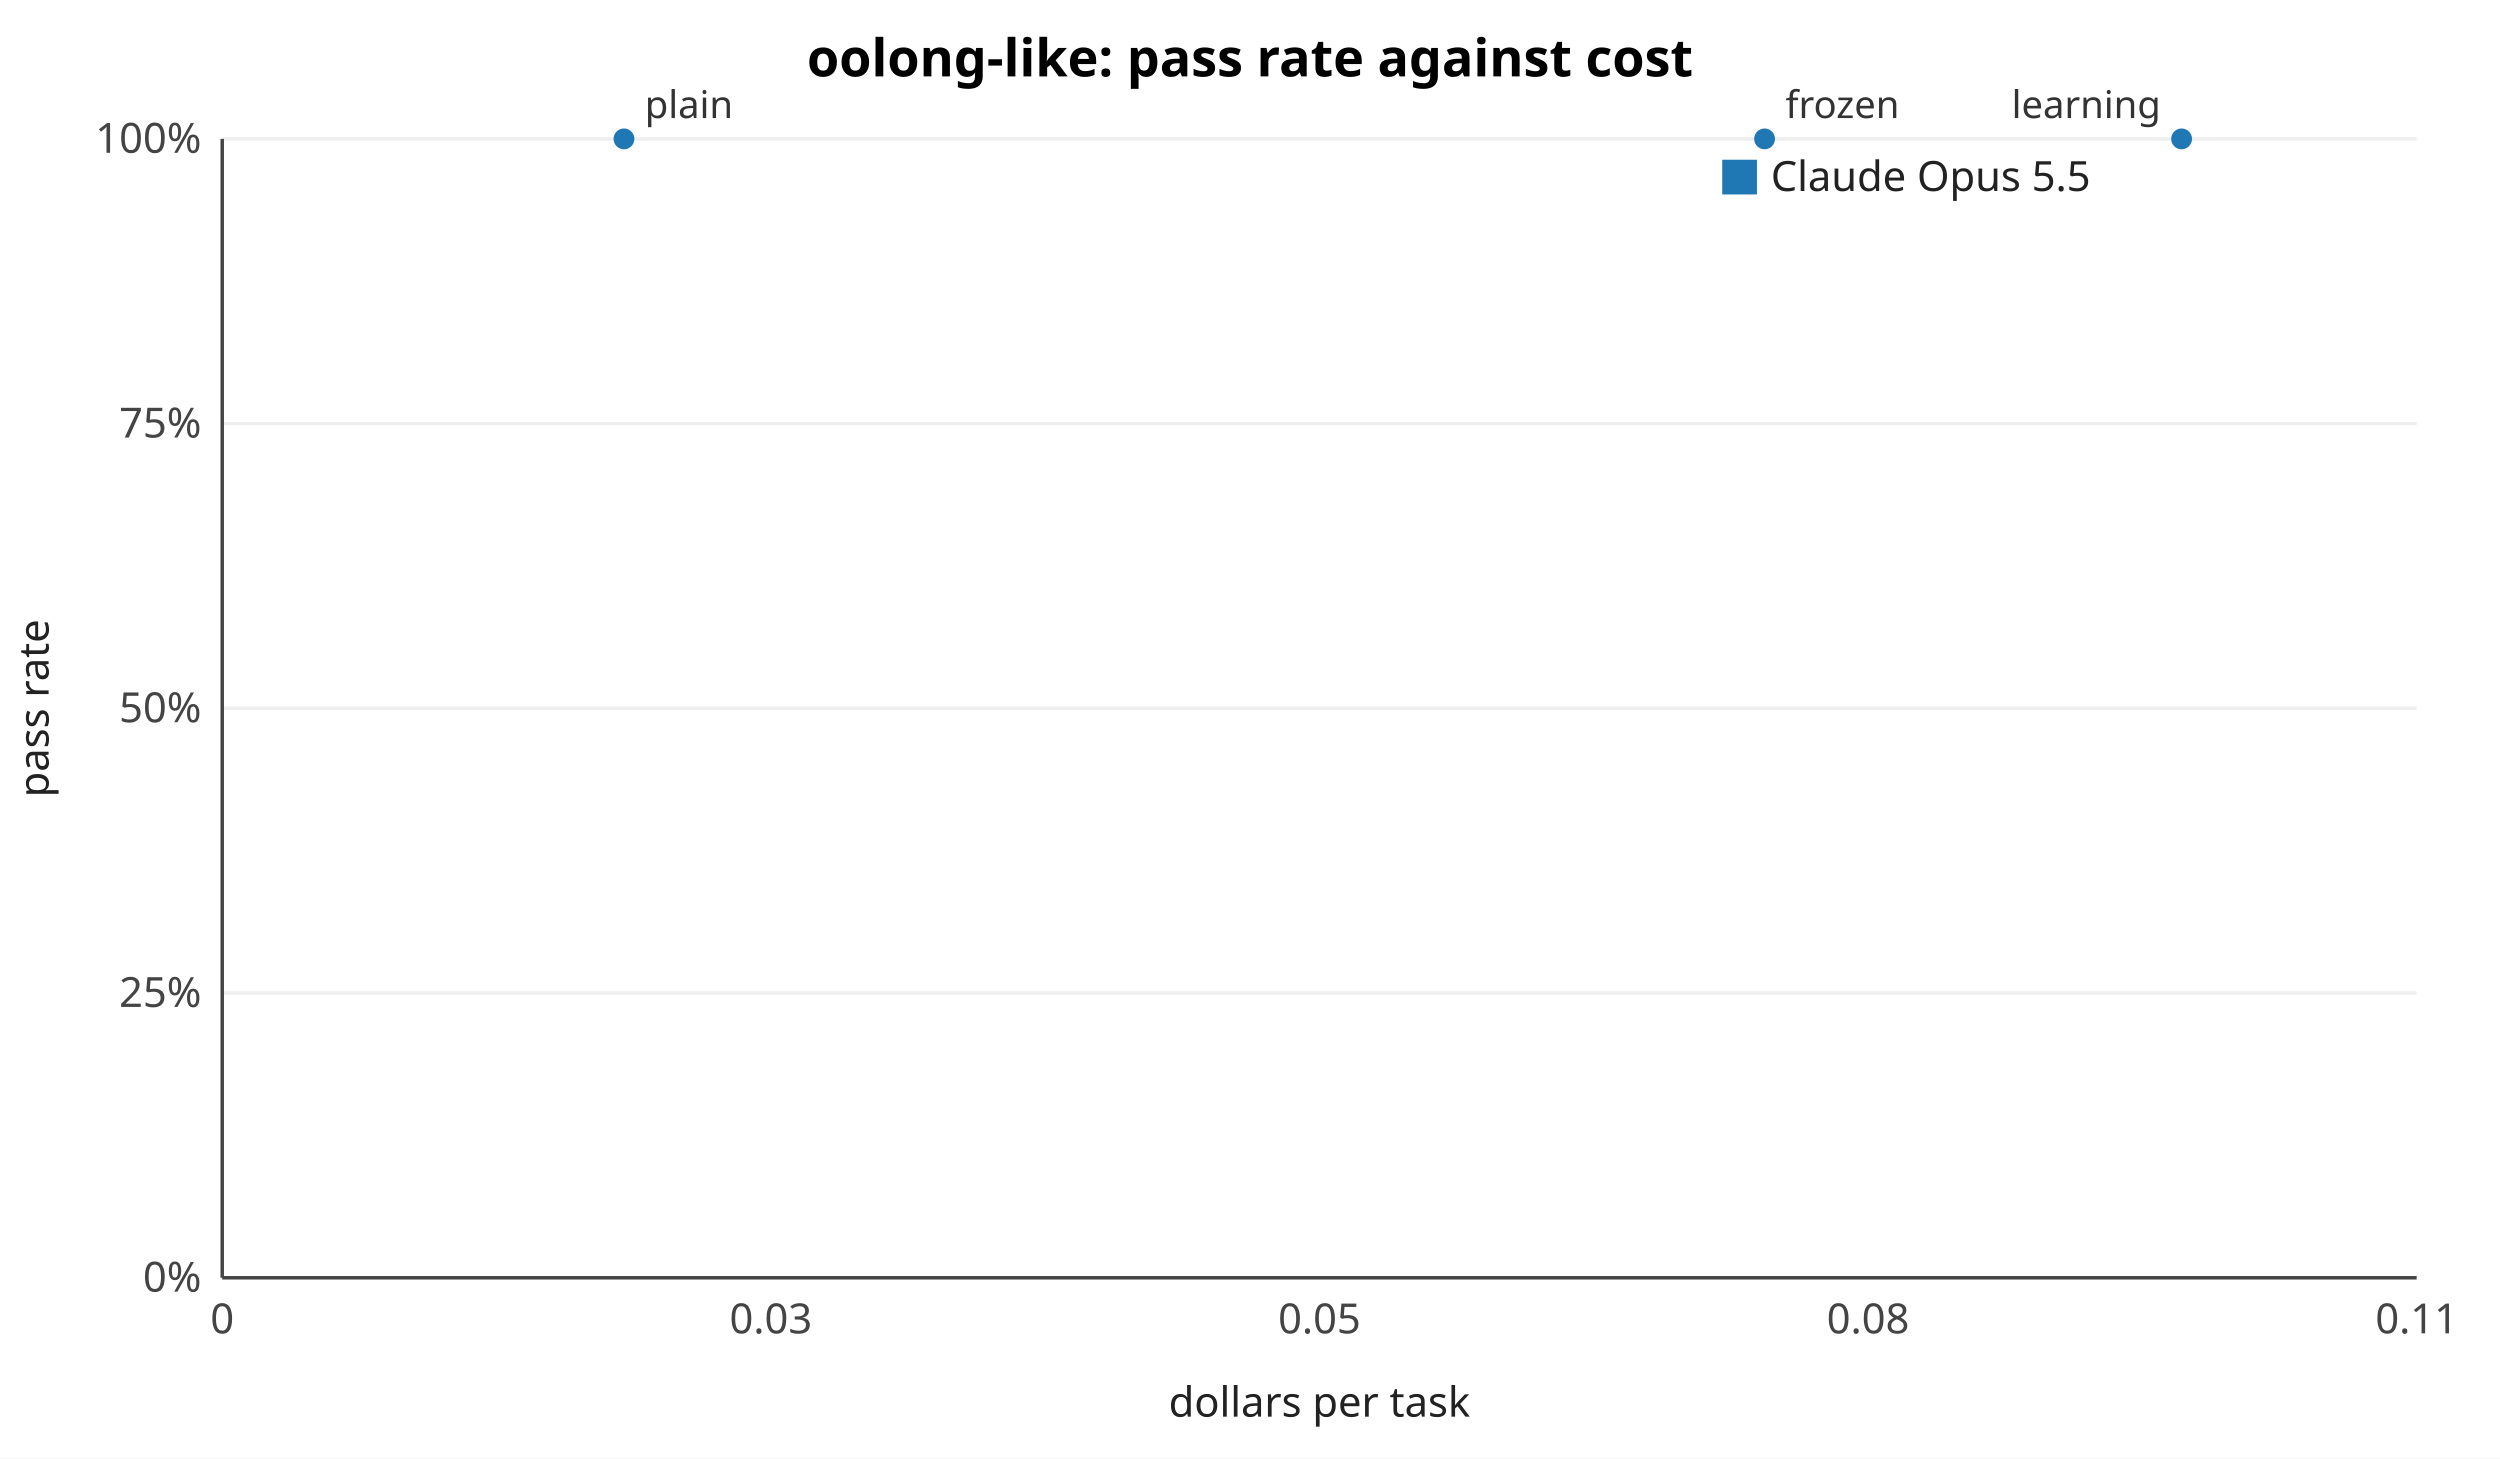
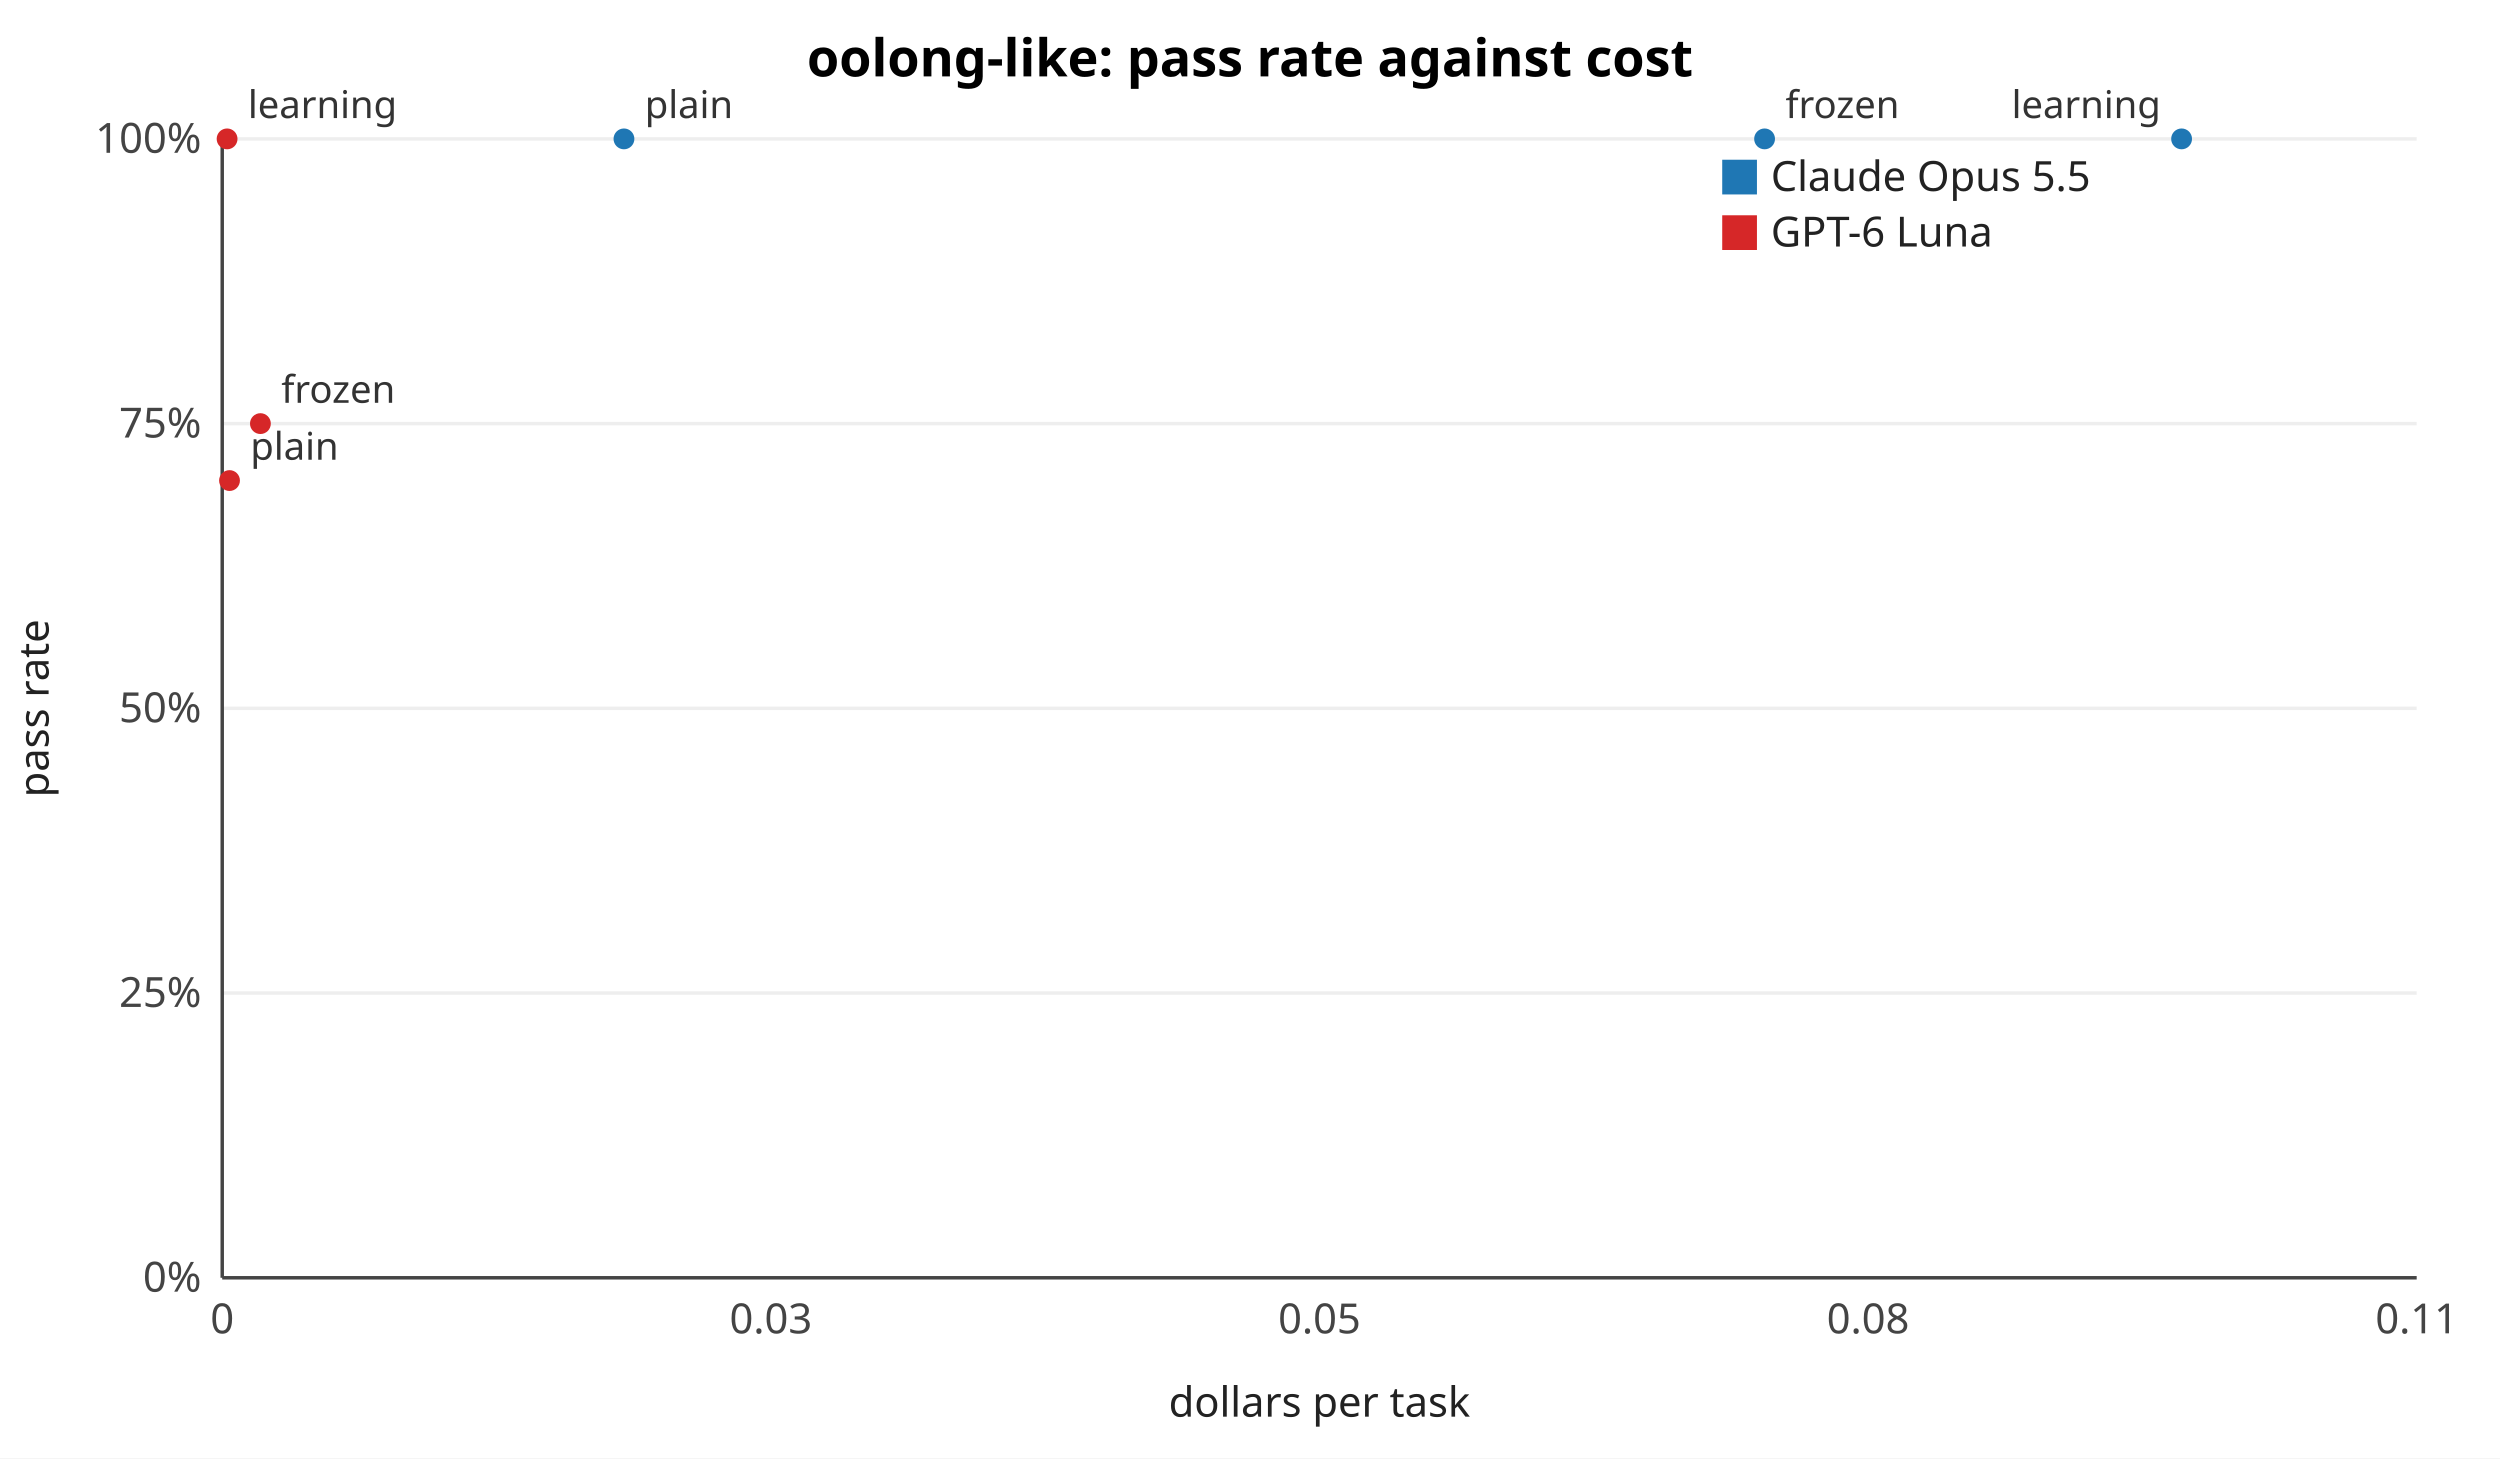
<svg xmlns="http://www.w3.org/2000/svg" width="720" height="420" viewBox="0 0 720 420" font-family="system-ui, sans-serif" font-size="12">
  <rect width="720" height="420" fill="#ffffff" />
  <text x="360" y="22" text-anchor="middle" font-size="15" font-weight="600">oolong-like: pass rate against cost</text>
  <text x="64" y="384" text-anchor="middle" fill="#444">0</text>
  <text x="58" y="372" text-anchor="end" fill="#444">0%</text>
  <line x1="64" y1="368" x2="696" y2="368" stroke="#eee" />
  <text x="222" y="384" text-anchor="middle" fill="#444">0.03</text>
  <text x="58" y="290" text-anchor="end" fill="#444">25%</text>
  <line x1="64" y1="286" x2="696" y2="286" stroke="#eee" />
  <text x="380" y="384" text-anchor="middle" fill="#444">0.05</text>
  <text x="58" y="208" text-anchor="end" fill="#444">50%</text>
  <line x1="64" y1="204" x2="696" y2="204" stroke="#eee" />
  <text x="538" y="384" text-anchor="middle" fill="#444">0.08</text>
  <text x="58" y="126" text-anchor="end" fill="#444">75%</text>
  <line x1="64" y1="122" x2="696" y2="122" stroke="#eee" />
  <text x="696" y="384" text-anchor="middle" fill="#444">0.11</text>
  <text x="58" y="44" text-anchor="end" fill="#444">100%</text>
  <line x1="64" y1="40" x2="696" y2="40" stroke="#eee" />
  <line x1="64" y1="368" x2="696" y2="368" stroke="#444" />
  <line x1="64" y1="40" x2="64" y2="368" stroke="#444" />
  <text x="380" y="408" text-anchor="middle" fill="#222">dollars per task</text>
  <text transform="translate(14 204) rotate(-90)" text-anchor="middle" fill="#222">pass rate</text>
  <circle cx="628.3" cy="40.0" r="3" fill="#1f77b4" />
  <circle cx="508.2" cy="40.0" r="3" fill="#1f77b4" />
  <circle cx="179.7" cy="40.0" r="3" fill="#1f77b4" />
  <rect x="496" y="46" width="10" height="10" fill="#1f77b4" />
  <text x="510" y="55" fill="#222">Claude Opus 5.5</text>
+   <circle cx="65.4" cy="40.0" r="3" fill="#d62728" />
+   <circle cx="75.0" cy="122.0" r="3" fill="#d62728" />
+   <circle cx="66.1" cy="138.4" r="3" fill="#d62728" />
+   <rect x="496" y="62" width="10" height="10" fill="#d62728" />
+   <text x="510" y="71" fill="#222">GPT-6 Luna</text>
  <text x="622.3" y="34.0" text-anchor="end" font-size="11" fill="#333">learning</text>
  <text x="514.2" y="34.0" text-anchor="start" font-size="11" fill="#333">frozen</text>
  <text x="185.7" y="34.0" text-anchor="start" font-size="11" fill="#333">plain</text>
+   <text x="71.4" y="34.0" text-anchor="start" font-size="11" fill="#333">learning</text>
+   <text x="81.0" y="116.0" text-anchor="start" font-size="11" fill="#333">frozen</text>
+   <text x="72.1" y="132.4" text-anchor="start" font-size="11" fill="#333">plain</text>
</svg>
